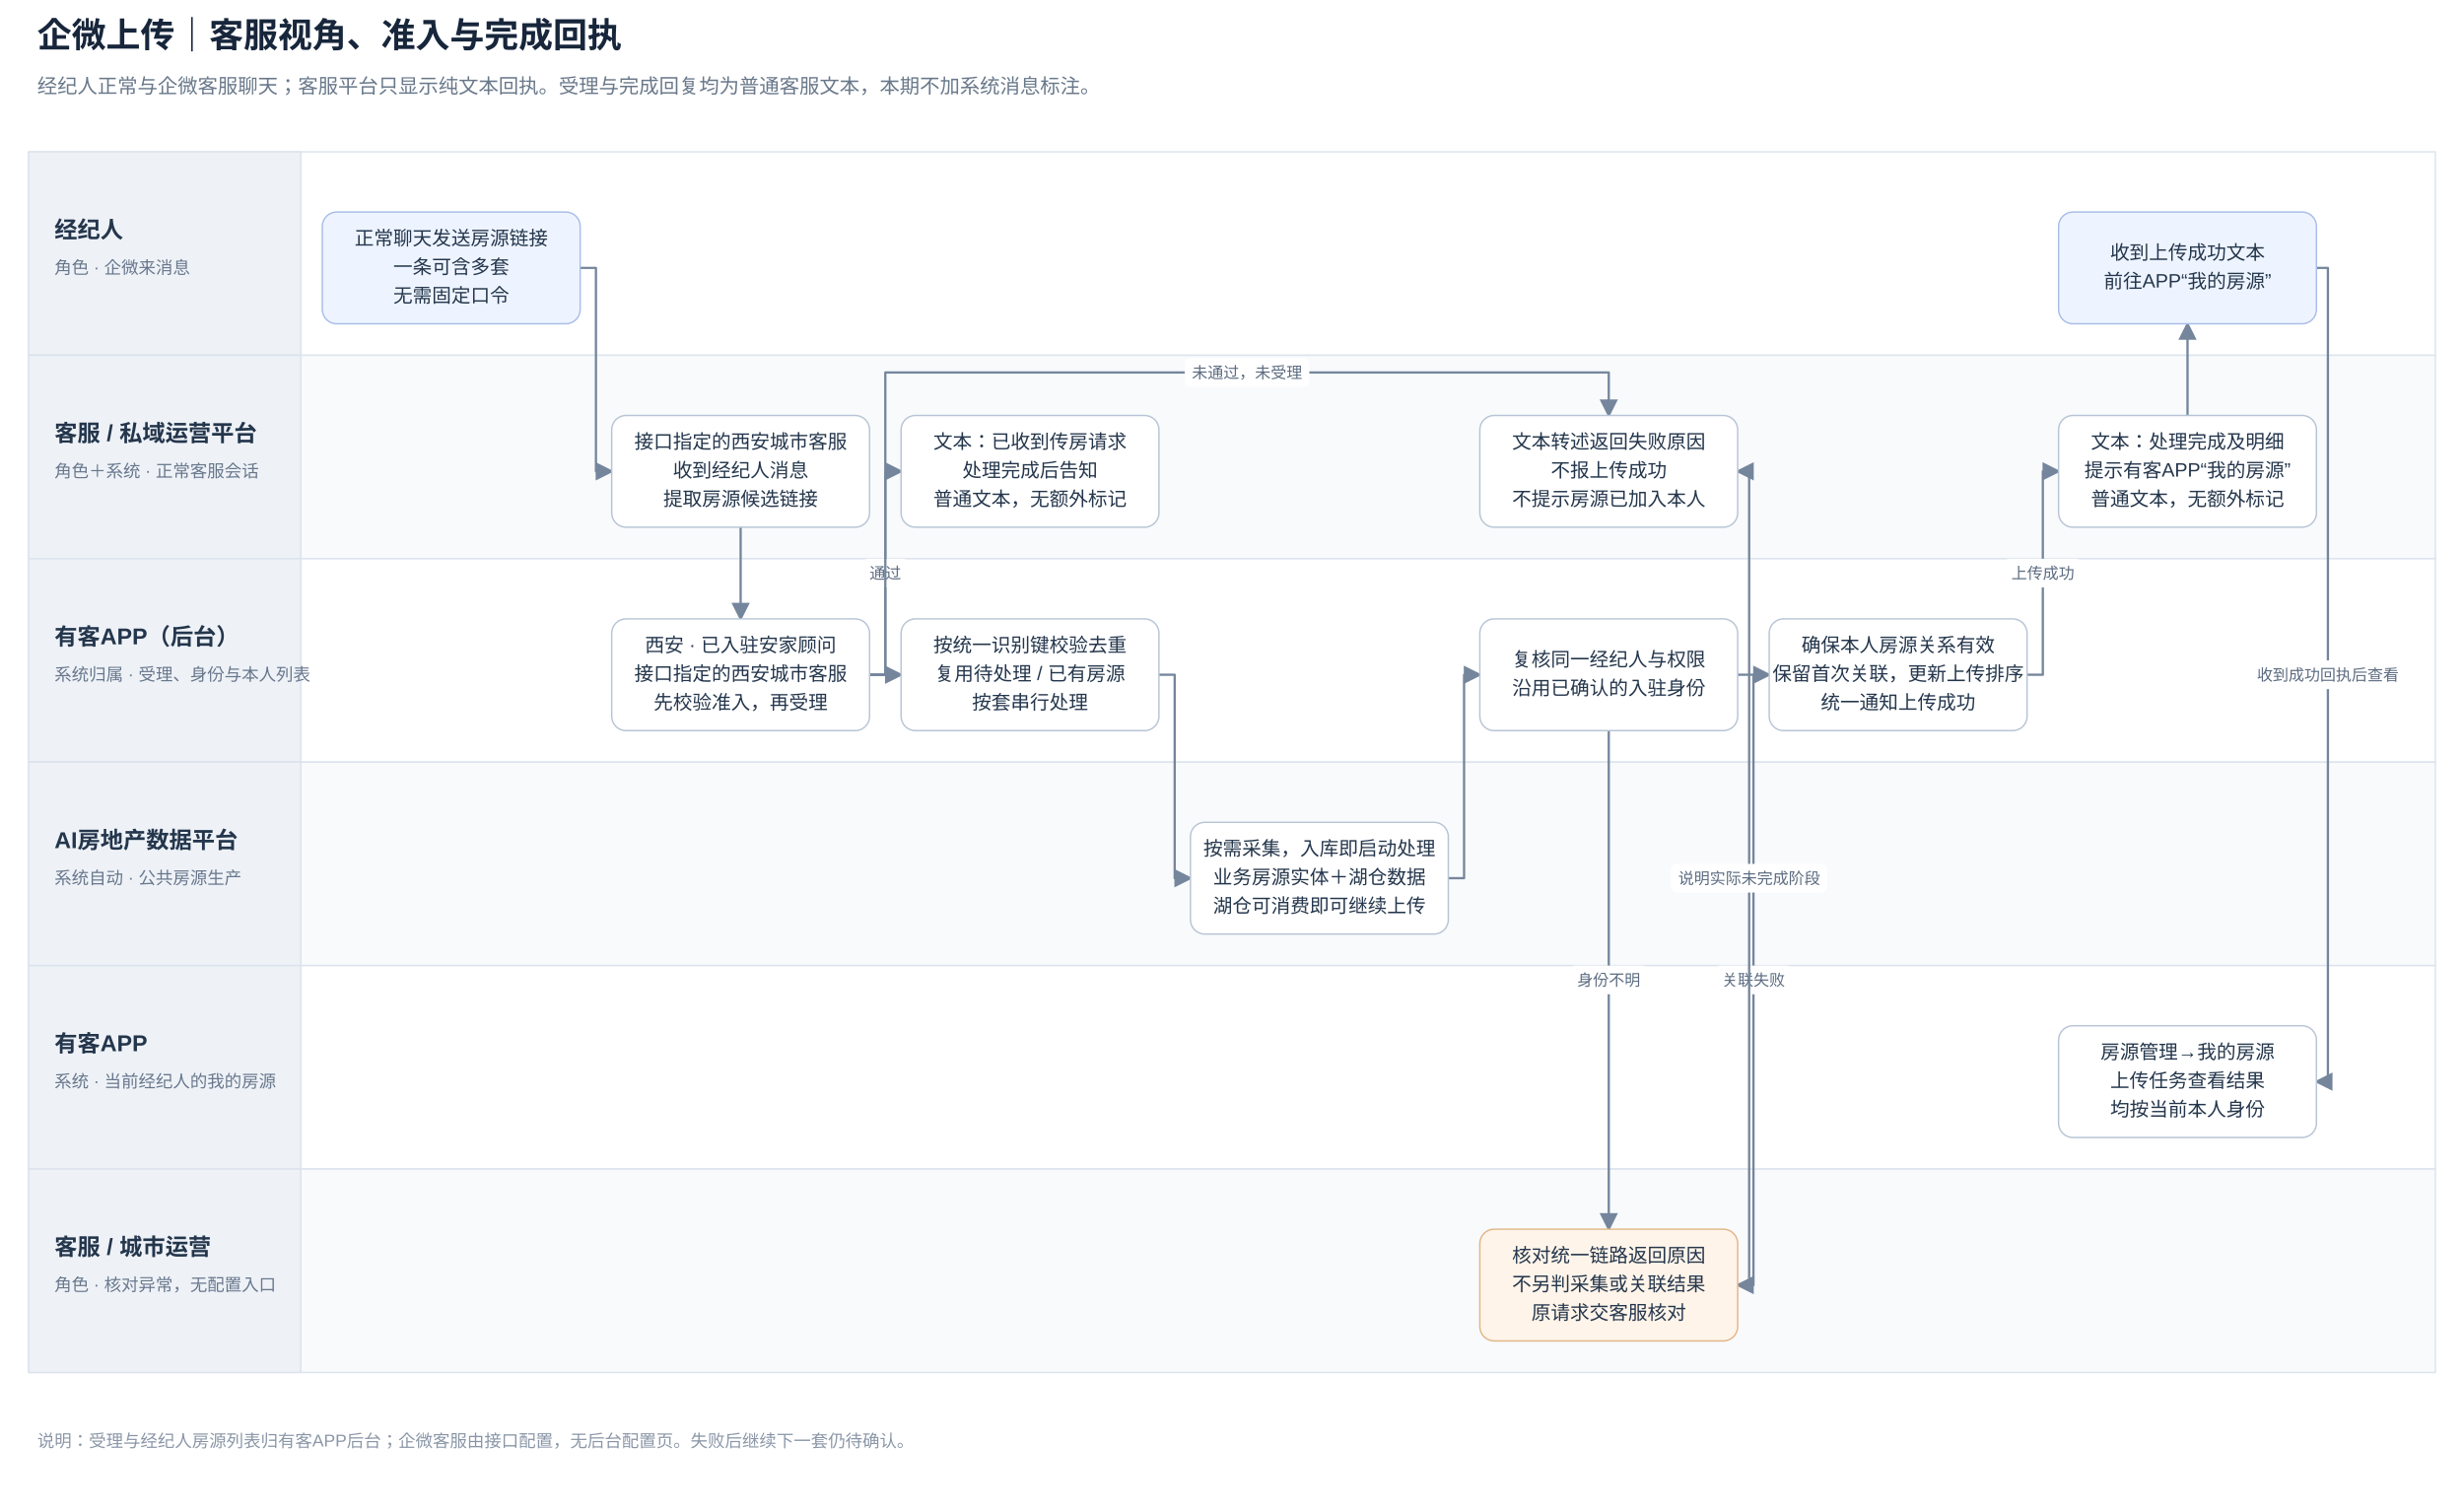
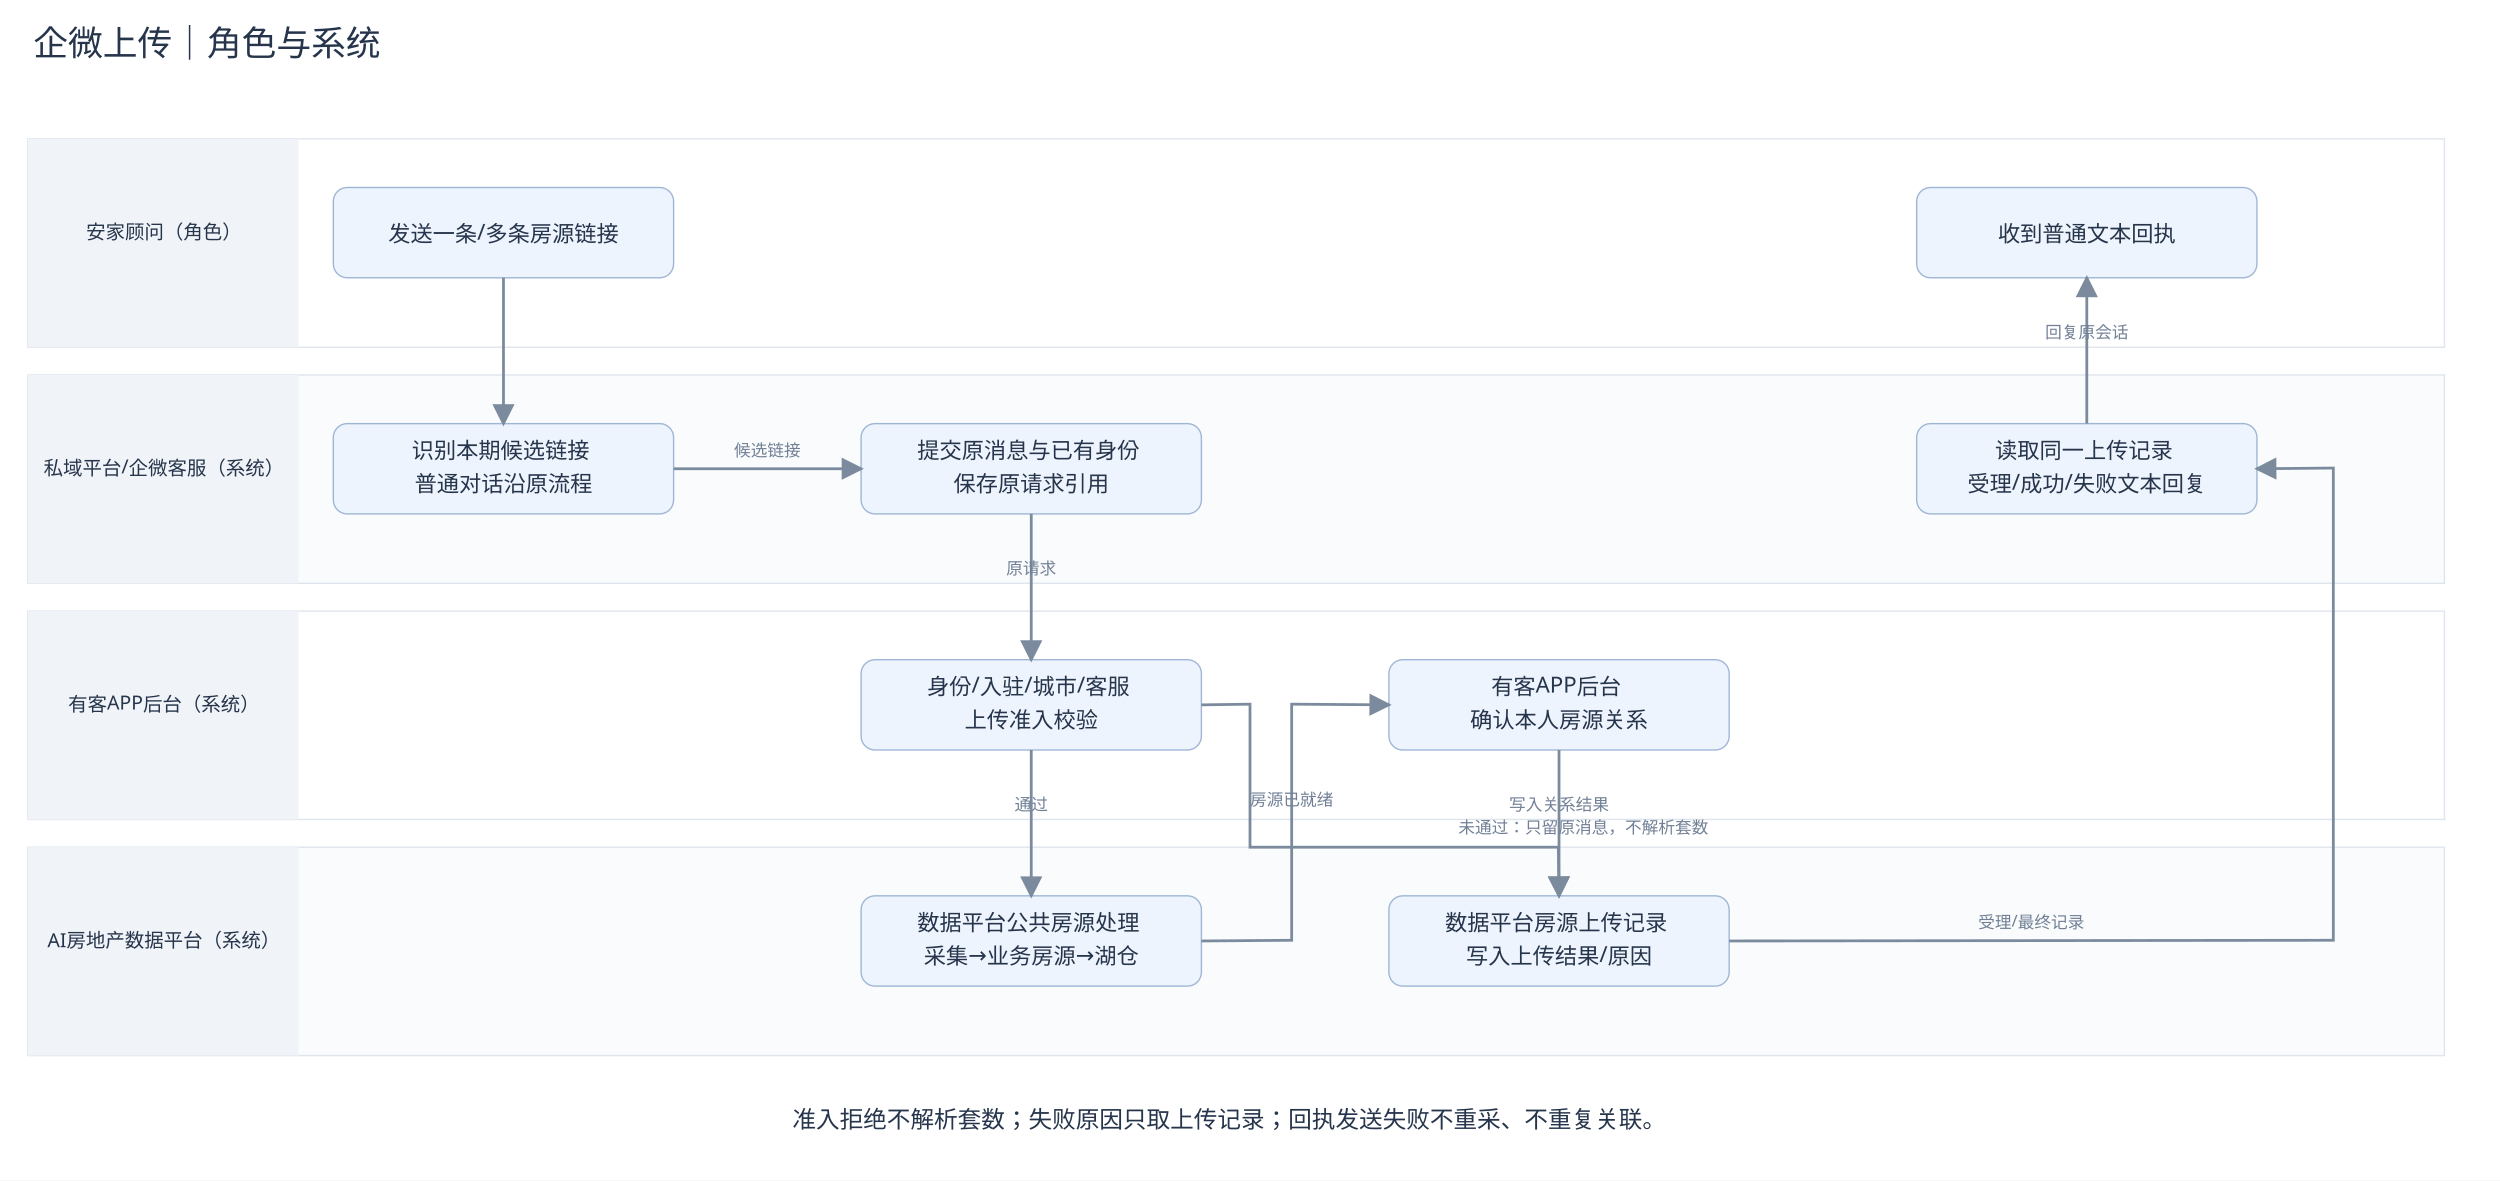
- <svg xmlns="http://www.w3.org/2000/svg" style="font-family:PingFang SC,Microsoft YaHei,Arial,sans-serif" width="1720" height="1054" viewBox="0 0 1720 1054">
+ <svg xmlns="http://www.w3.org/2000/svg" width="1800" height="850" viewBox="0 0 1800 850">
  <defs>
-     <marker id="arrow-wecom" markerWidth="8" markerHeight="8" refX="7" refY="4" orient="auto">
-       <path d="M0,0 L8,4 L0,8 Z" fill="#75869c" />
+     <marker id="arrow" markerWidth="8" markerHeight="8" refX="7" refY="4" orient="auto">
+       <path d="M0 0L8 4L0 8" fill="#7b8b9d" />
    </marker>
  </defs>
-   <rect width="100%" height="100%" fill="#fff" />
-   <text x="26" y="33" font-size="24" font-weight="650" fill="#17263b">企微上传｜客服视角、准入与完成回执</text>
-   <text x="26" y="65" font-size="14" fill="#69788a">经纪人正常与企微客服聊天；客服平台只显示纯文本回执。受理与完成回复均为普通客服文本，本期不加系统消息标注。</text>
-   <rect x="20" y="106" width="1680" height="142" fill="#ffffff" stroke="#dce3ed" />
-   <rect x="20" y="106" width="190" height="142" fill="#eef2f7" stroke="#dce3ed" />
-   <text x="38" y="166" font-size="16" font-weight="650" fill="#24364c">经纪人</text>
-   <text x="38" y="191" font-size="12" font-weight="400" fill="#68778c">角色 · 企微来消息</text>
-   <rect x="20" y="248" width="1680" height="142" fill="#f8fafc" stroke="#dce3ed" />
-   <rect x="20" y="248" width="190" height="142" fill="#eef2f7" stroke="#dce3ed" />
-   <text x="38" y="308" font-size="16" font-weight="650" fill="#24364c">客服 / 私域运营平台</text>
-   <text x="38" y="333" font-size="12" font-weight="400" fill="#68778c">角色＋系统 · 正常客服会话</text>
-   <rect x="20" y="390" width="1680" height="142" fill="#ffffff" stroke="#dce3ed" />
-   <rect x="20" y="390" width="190" height="142" fill="#eef2f7" stroke="#dce3ed" />
-   <text x="38" y="450" font-size="16" font-weight="650" fill="#24364c">有客APP（后台）</text>
-   <text x="38" y="475" font-size="12" font-weight="400" fill="#68778c">系统归属 · 受理、身份与本人列表</text>
-   <rect x="20" y="532" width="1680" height="142" fill="#f8fafc" stroke="#dce3ed" />
-   <rect x="20" y="532" width="190" height="142" fill="#eef2f7" stroke="#dce3ed" />
-   <text x="38" y="592" font-size="16" font-weight="650" fill="#24364c">AI房地产数据平台</text>
-   <text x="38" y="617" font-size="12" font-weight="400" fill="#68778c">系统自动 · 公共房源生产</text>
-   <rect x="20" y="674" width="1680" height="142" fill="#ffffff" stroke="#dce3ed" />
-   <rect x="20" y="674" width="190" height="142" fill="#eef2f7" stroke="#dce3ed" />
-   <text x="38" y="734" font-size="16" font-weight="650" fill="#24364c">有客APP</text>
-   <text x="38" y="759" font-size="12" font-weight="400" fill="#68778c">系统 · 当前经纪人的我的房源</text>
-   <rect x="20" y="816" width="1680" height="142" fill="#f8fafc" stroke="#dce3ed" />
-   <rect x="20" y="816" width="190" height="142" fill="#eef2f7" stroke="#dce3ed" />
-   <text x="38" y="876" font-size="16" font-weight="650" fill="#24364c">客服 / 城市运营</text>
-   <text x="38" y="901" font-size="12" font-weight="400" fill="#68778c">角色 · 核对异常，无配置入口</text>
-   <polyline points="405,187 416,187 416,329 427,329" fill="none" stroke="#75869c" stroke-width="1.6" stroke-linejoin="round" marker-end="url(#arrow-wecom)" />
-   <polyline points="517,368 517,432" fill="none" stroke="#75869c" stroke-width="1.6" stroke-linejoin="round" marker-end="url(#arrow-wecom)" />
-   <polyline points="607,471 618,471 618,329 629,329" fill="none" stroke="#75869c" stroke-width="1.6" stroke-linejoin="round" marker-end="url(#arrow-wecom)" />
-   <rect x="602" y="390" width="32" height="20" rx="4" fill="#fff" />
-   <text x="618" y="404" text-anchor="middle" font-size="11" fill="#5b6b80">通过</text>
-   <polyline points="607,471 618,471 618,471 629,471" fill="none" stroke="#75869c" stroke-width="1.6" stroke-linejoin="round" marker-end="url(#arrow-wecom)" />
-   <polyline points="607,471 618,471 618,260 1123,260 1123,290" fill="none" stroke="#75869c" stroke-width="1.6" stroke-linejoin="round" marker-end="url(#arrow-wecom)" />
-   <rect x="827" y="250" width="87" height="20" rx="4" fill="#fff" />
-   <text x="870.5" y="264" text-anchor="middle" font-size="11" fill="#5b6b80">未通过，未受理</text>
-   <polyline points="809,471 820,471 820,613 831,613" fill="none" stroke="#75869c" stroke-width="1.6" stroke-linejoin="round" marker-end="url(#arrow-wecom)" />
-   <polyline points="1011,613 1022,613 1022,471 1033,471" fill="none" stroke="#75869c" stroke-width="1.6" stroke-linejoin="round" marker-end="url(#arrow-wecom)" />
-   <polyline points="1213,471 1224,471 1224,471 1235,471" fill="none" stroke="#75869c" stroke-width="1.6" stroke-linejoin="round" marker-end="url(#arrow-wecom)" />
-   <polyline points="1415,471 1426,471 1426,329 1437,329" fill="none" stroke="#75869c" stroke-width="1.6" stroke-linejoin="round" marker-end="url(#arrow-wecom)" />
-   <rect x="1399" y="390" width="54" height="20" rx="4" fill="#fff" />
-   <text x="1426" y="404" text-anchor="middle" font-size="11" fill="#5b6b80">上传成功</text>
-   <polyline points="1527,290 1527,226" fill="none" stroke="#75869c" stroke-width="1.6" stroke-linejoin="round" marker-end="url(#arrow-wecom)" />
-   <polyline points="1617,187 1625,187 1625,755 1617,755" fill="none" stroke="#75869c" stroke-width="1.6" stroke-linejoin="round" marker-end="url(#arrow-wecom)" />
-   <rect x="1570.5" y="461" width="109" height="20" rx="4" fill="#fff" />
-   <text x="1625" y="475" text-anchor="middle" font-size="11" fill="#5b6b80">收到成功回执后查看</text>
-   <polyline points="1123,510 1123,858" fill="none" stroke="#75869c" stroke-width="1.6" stroke-linejoin="round" marker-end="url(#arrow-wecom)" />
-   <rect x="1096" y="674" width="54" height="20" rx="4" fill="#fff" />
-   <text x="1123" y="688" text-anchor="middle" font-size="11" fill="#5b6b80">身份不明</text>
-   <polyline points="1235,471 1224,471 1224,897 1213,897" fill="none" stroke="#75869c" stroke-width="1.6" stroke-linejoin="round" marker-end="url(#arrow-wecom)" />
-   <rect x="1197" y="674" width="54" height="20" rx="4" fill="#fff" />
-   <text x="1224" y="688" text-anchor="middle" font-size="11" fill="#5b6b80">关联失败</text>
-   <polyline points="1213,897 1221,897 1221,329 1213,329" fill="none" stroke="#75869c" stroke-width="1.6" stroke-linejoin="round" marker-end="url(#arrow-wecom)" />
-   <rect x="1166.5" y="603" width="109" height="20" rx="4" fill="#fff" />
-   <text x="1221" y="617" text-anchor="middle" font-size="11" fill="#5b6b80">说明实际未完成阶段</text>
-   <rect x="225" y="148" width="180" height="78" rx="10" fill="#eef4ff" stroke="#a8bde8" />
-   <text x="315" y="171" text-anchor="middle" font-size="13.5" fill="#24364c">正常聊天发送房源链接</text>
-   <text x="315" y="191" text-anchor="middle" font-size="13.5" fill="#24364c">一条可含多套</text>
-   <text x="315" y="211" text-anchor="middle" font-size="13.5" fill="#24364c">无需固定口令</text>
-   <rect x="427" y="290" width="180" height="78" rx="10" fill="#fff" stroke="#b7c4d5" />
-   <text x="517" y="313" text-anchor="middle" font-size="13.5" fill="#24364c">接口指定的西安城市客服</text>
-   <text x="517" y="333" text-anchor="middle" font-size="13.5" fill="#24364c">收到经纪人消息</text>
-   <text x="517" y="353" text-anchor="middle" font-size="13.5" fill="#24364c">提取房源候选链接</text>
-   <rect x="629" y="290" width="180" height="78" rx="10" fill="#fff" stroke="#b7c4d5" />
-   <text x="719" y="313" text-anchor="middle" font-size="13.5" fill="#24364c">文本：已收到传房请求</text>
-   <text x="719" y="333" text-anchor="middle" font-size="13.5" fill="#24364c">处理完成后告知</text>
-   <text x="719" y="353" text-anchor="middle" font-size="13.5" fill="#24364c">普通文本，无额外标记</text>
-   <rect x="427" y="432" width="180" height="78" rx="10" fill="#fff" stroke="#b7c4d5" />
-   <text x="517" y="455" text-anchor="middle" font-size="13.5" fill="#24364c">西安 · 已入驻安家顾问</text>
-   <text x="517" y="475" text-anchor="middle" font-size="13.5" fill="#24364c">接口指定的西安城市客服</text>
-   <text x="517" y="495" text-anchor="middle" font-size="13.5" fill="#24364c">先校验准入，再受理</text>
-   <rect x="629" y="432" width="180" height="78" rx="10" fill="#fff" stroke="#b7c4d5" />
-   <text x="719" y="455" text-anchor="middle" font-size="13.5" fill="#24364c">按统一识别键校验去重</text>
-   <text x="719" y="475" text-anchor="middle" font-size="13.5" fill="#24364c">复用待处理 / 已有房源</text>
-   <text x="719" y="495" text-anchor="middle" font-size="13.5" fill="#24364c">按套串行处理</text>
-   <rect x="831" y="574" width="180" height="78" rx="10" fill="#fff" stroke="#b7c4d5" />
-   <text x="921" y="597" text-anchor="middle" font-size="13.5" fill="#24364c">按需采集，入库即启动处理</text>
-   <text x="921" y="617" text-anchor="middle" font-size="13.5" fill="#24364c">业务房源实体＋湖仓数据</text>
-   <text x="921" y="637" text-anchor="middle" font-size="13.5" fill="#24364c">湖仓可消费即可继续上传</text>
-   <rect x="1033" y="432" width="180" height="78" rx="10" fill="#fff" stroke="#b7c4d5" />
-   <text x="1123" y="465" text-anchor="middle" font-size="13.5" fill="#24364c">复核同一经纪人与权限</text>
-   <text x="1123" y="485" text-anchor="middle" font-size="13.5" fill="#24364c">沿用已确认的入驻身份</text>
-   <rect x="1235" y="432" width="180" height="78" rx="10" fill="#fff" stroke="#b7c4d5" />
-   <text x="1325" y="455" text-anchor="middle" font-size="13.5" fill="#24364c">确保本人房源关系有效</text>
-   <text x="1325" y="475" text-anchor="middle" font-size="13.5" fill="#24364c">保留首次关联，更新上传排序</text>
-   <text x="1325" y="495" text-anchor="middle" font-size="13.5" fill="#24364c">统一通知上传成功</text>
-   <rect x="1437" y="290" width="180" height="78" rx="10" fill="#fff" stroke="#b7c4d5" />
-   <text x="1527" y="313" text-anchor="middle" font-size="13.5" fill="#24364c">文本：处理完成及明细</text>
-   <text x="1527" y="333" text-anchor="middle" font-size="13.5" fill="#24364c">提示有客APP“我的房源”</text>
-   <text x="1527" y="353" text-anchor="middle" font-size="13.5" fill="#24364c">普通文本，无额外标记</text>
-   <rect x="1437" y="148" width="180" height="78" rx="10" fill="#eef4ff" stroke="#a8bde8" />
-   <text x="1527" y="181" text-anchor="middle" font-size="13.5" fill="#24364c">收到上传成功文本</text>
-   <text x="1527" y="201" text-anchor="middle" font-size="13.5" fill="#24364c">前往APP“我的房源”</text>
-   <rect x="1437" y="716" width="180" height="78" rx="10" fill="#fff" stroke="#b7c4d5" />
-   <text x="1527" y="739" text-anchor="middle" font-size="13.5" fill="#24364c">房源管理→我的房源</text>
-   <text x="1527" y="759" text-anchor="middle" font-size="13.5" fill="#24364c">上传任务查看结果</text>
-   <text x="1527" y="779" text-anchor="middle" font-size="13.5" fill="#24364c">均按当前本人身份</text>
-   <rect x="1033" y="858" width="180" height="78" rx="10" fill="#fff4e9" stroke="#e2b587" />
-   <text x="1123" y="881" text-anchor="middle" font-size="13.5" fill="#24364c">核对统一链路返回原因</text>
-   <text x="1123" y="901" text-anchor="middle" font-size="13.5" fill="#24364c">不另判采集或关联结果</text>
-   <text x="1123" y="921" text-anchor="middle" font-size="13.5" fill="#24364c">原请求交客服核对</text>
-   <rect x="1033" y="290" width="180" height="78" rx="10" fill="#fff" stroke="#b7c4d5" />
-   <text x="1123" y="313" text-anchor="middle" font-size="13.5" fill="#24364c">文本转述返回失败原因</text>
-   <text x="1123" y="333" text-anchor="middle" font-size="13.5" fill="#24364c">不报上传成功</text>
-   <text x="1123" y="353" text-anchor="middle" font-size="13.5" fill="#24364c">不提示房源已加入本人</text>
-   <text x="26" y="1010" font-size="12" fill="#8a96a7">说明：受理与经纪人房源列表归有客APP后台；企微客服由接口配置，无后台配置页。失败后继续下一套仍待确认。</text>
+   <rect width="1800" height="850" fill="white" />
+   <text x="24" y="40" font-size="25" font-family="PingFang SC, sans-serif" fill="#26354b">企微上传｜角色与系统</text>
+   <rect x="20" y="100" width="1740" height="150" fill="#fff" stroke="#dfe5ed" />
+   <rect x="20" y="100" width="195" height="150" fill="#f0f3f8" />
+   <text x="118" y="172" text-anchor="middle" font-size="14" fill="#26354b" font-family="PingFang SC, sans-serif">
+     <tspan x="118" dy="0">安家顾问（角色）</tspan>
+   </text>
+   <rect x="20" y="270" width="1740" height="150" fill="#fafbfc" stroke="#dfe5ed" />
+   <rect x="20" y="270" width="195" height="150" fill="#f0f3f8" />
+   <text x="118" y="342" text-anchor="middle" font-size="14" fill="#26354b" font-family="PingFang SC, sans-serif">
+     <tspan x="118" dy="0">私域平台/企微客服（系统）</tspan>
+   </text>
+   <rect x="20" y="440" width="1740" height="150" fill="#fff" stroke="#dfe5ed" />
+   <rect x="20" y="440" width="195" height="150" fill="#f0f3f8" />
+   <text x="118" y="512" text-anchor="middle" font-size="14" fill="#26354b" font-family="PingFang SC, sans-serif">
+     <tspan x="118" dy="0">有客APP后台（系统）</tspan>
+   </text>
+   <rect x="20" y="610" width="1740" height="150" fill="#fafbfc" stroke="#dfe5ed" />
+   <rect x="20" y="610" width="195" height="150" fill="#f0f3f8" />
+   <text x="118" y="682" text-anchor="middle" font-size="14" fill="#26354b" font-family="PingFang SC, sans-serif">
+     <tspan x="118" dy="0">AI房地产数据平台（系统）</tspan>
+   </text>
+   <rect x="240" y="135" width="245" height="65" rx="10" fill="#eef4fd" stroke="#9eb6d6" />
+   <text x="362.5" y="174" text-anchor="middle" font-size="16" fill="#26354b" font-family="PingFang SC, sans-serif">
+     <tspan x="362.5" dy="0">发送一条/多条房源链接</tspan>
+   </text>
+   <rect x="1380" y="135" width="245" height="65" rx="10" fill="#eef4fd" stroke="#9eb6d6" />
+   <text x="1502.5" y="174" text-anchor="middle" font-size="16" fill="#26354b" font-family="PingFang SC, sans-serif">
+     <tspan x="1502.5" dy="0">收到普通文本回执</tspan>
+   </text>
+   <rect x="240" y="305" width="245" height="65" rx="10" fill="#eef4fd" stroke="#9eb6d6" />
+   <text x="362.5" y="330" text-anchor="middle" font-size="16" fill="#26354b" font-family="PingFang SC, sans-serif">
+     <tspan x="362.5" dy="0">识别本期候选链接</tspan>
+     <tspan x="362.5" dy="24">普通对话沿原流程</tspan>
+   </text>
+   <rect x="620" y="305" width="245" height="65" rx="10" fill="#eef4fd" stroke="#9eb6d6" />
+   <text x="742.5" y="330" text-anchor="middle" font-size="16" fill="#26354b" font-family="PingFang SC, sans-serif">
+     <tspan x="742.5" dy="0">提交原消息与已有身份</tspan>
+     <tspan x="742.5" dy="24">保存原请求引用</tspan>
+   </text>
+   <rect x="1380" y="305" width="245" height="65" rx="10" fill="#eef4fd" stroke="#9eb6d6" />
+   <text x="1502.5" y="330" text-anchor="middle" font-size="16" fill="#26354b" font-family="PingFang SC, sans-serif">
+     <tspan x="1502.5" dy="0">读取同一上传记录</tspan>
+     <tspan x="1502.5" dy="24">受理/成功/失败文本回复</tspan>
+   </text>
+   <rect x="620" y="475" width="245" height="65" rx="10" fill="#eef4fd" stroke="#9eb6d6" />
+   <text x="742.5" y="500" text-anchor="middle" font-size="16" fill="#26354b" font-family="PingFang SC, sans-serif">
+     <tspan x="742.5" dy="0">身份/入驻/城市/客服</tspan>
+     <tspan x="742.5" dy="24">上传准入校验</tspan>
+   </text>
+   <rect x="1000" y="475" width="245" height="65" rx="10" fill="#eef4fd" stroke="#9eb6d6" />
+   <text x="1122.5" y="500" text-anchor="middle" font-size="16" fill="#26354b" font-family="PingFang SC, sans-serif">
+     <tspan x="1122.5" dy="0">有客APP后台</tspan>
+     <tspan x="1122.5" dy="24">确认本人房源关系</tspan>
+   </text>
+   <rect x="620" y="645" width="245" height="65" rx="10" fill="#eef4fd" stroke="#9eb6d6" />
+   <text x="742.5" y="670" text-anchor="middle" font-size="16" fill="#26354b" font-family="PingFang SC, sans-serif">
+     <tspan x="742.5" dy="0">数据平台公共房源处理</tspan>
+     <tspan x="742.5" dy="24">采集→业务房源→湖仓</tspan>
+   </text>
+   <rect x="1000" y="645" width="245" height="65" rx="10" fill="#eef4fd" stroke="#9eb6d6" />
+   <text x="1122.5" y="670" text-anchor="middle" font-size="16" fill="#26354b" font-family="PingFang SC, sans-serif">
+     <tspan x="1122.5" dy="0">数据平台房源上传记录</tspan>
+     <tspan x="1122.5" dy="24">写入上传结果/原因</tspan>
+   </text>
+   <polyline points="362.5,200 362.5,305" fill="none" stroke="#7b8b9d" stroke-width="2" marker-end="url(#arrow)" />
+   <polyline points="485,337.5 620,337.5" fill="none" stroke="#7b8b9d" stroke-width="2" marker-end="url(#arrow)" />
+   <text x="552.5" y="328.5" text-anchor="middle" font-size="12" fill="#718096" font-family="PingFang SC, sans-serif">
+     <tspan x="552.5" dy="0">候选链接</tspan>
+   </text>
+   <polyline points="742.5,370 742.5,475" fill="none" stroke="#7b8b9d" stroke-width="2" marker-end="url(#arrow)" />
+   <text x="742.5" y="413.5" text-anchor="middle" font-size="12" fill="#718096" font-family="PingFang SC, sans-serif">
+     <tspan x="742.5" dy="0">原请求</tspan>
+   </text>
+   <polyline points="742.5,540 742.5,645" fill="none" stroke="#7b8b9d" stroke-width="2" marker-end="url(#arrow)" />
+   <text x="742.5" y="583.5" text-anchor="middle" font-size="12" fill="#718096" font-family="PingFang SC, sans-serif">
+     <tspan x="742.5" dy="0">通过</tspan>
+   </text>
+   <polyline points="865,677.5 930,677 930,507 1000,507.5" fill="none" stroke="#7b8b9d" stroke-width="2" marker-end="url(#arrow)" />
+   <text x="930" y="580" text-anchor="middle" font-size="12" fill="#718096" font-family="PingFang SC, sans-serif">
+     <tspan x="930" dy="0">房源已就绪</tspan>
+   </text>
+   <polyline points="1122.5,540 1122.5,645" fill="none" stroke="#7b8b9d" stroke-width="2" marker-end="url(#arrow)" />
+   <text x="1122.5" y="583.5" text-anchor="middle" font-size="12" fill="#718096" font-family="PingFang SC, sans-serif">
+     <tspan x="1122.5" dy="0">写入关系结果</tspan>
+   </text>
+   <polyline points="865,507.5 900,507 900,610 1122,610 1122.5,645" fill="none" stroke="#7b8b9d" stroke-width="2" marker-end="url(#arrow)" />
+   <text x="1140" y="600" text-anchor="middle" font-size="12" fill="#718096" font-family="PingFang SC, sans-serif">
+     <tspan x="1140" dy="0">未通过：只留原消息，不解析套数</tspan>
+   </text>
+   <polyline points="1245,677.5 1680,677 1680,337 1625,337.5" fill="none" stroke="#7b8b9d" stroke-width="2" marker-end="url(#arrow)" />
+   <text x="1462.5" y="668.25" text-anchor="middle" font-size="12" fill="#718096" font-family="PingFang SC, sans-serif">
+     <tspan x="1462.5" dy="0">受理/最终记录</tspan>
+   </text>
+   <polyline points="1502.5,305 1502.5,200" fill="none" stroke="#7b8b9d" stroke-width="2" marker-end="url(#arrow)" />
+   <text x="1502.5" y="243.5" text-anchor="middle" font-size="12" fill="#718096" font-family="PingFang SC, sans-serif">
+     <tspan x="1502.5" dy="0">回复原会话</tspan>
+   </text>
+   <text x="885" y="812" text-anchor="middle" font-size="17" fill="#26354b" font-family="PingFang SC, sans-serif">
+     <tspan x="885" dy="0">准入拒绝不解析套数；失败原因只取上传记录；回执发送失败不重采、不重复关联。</tspan>
+   </text>
</svg>
